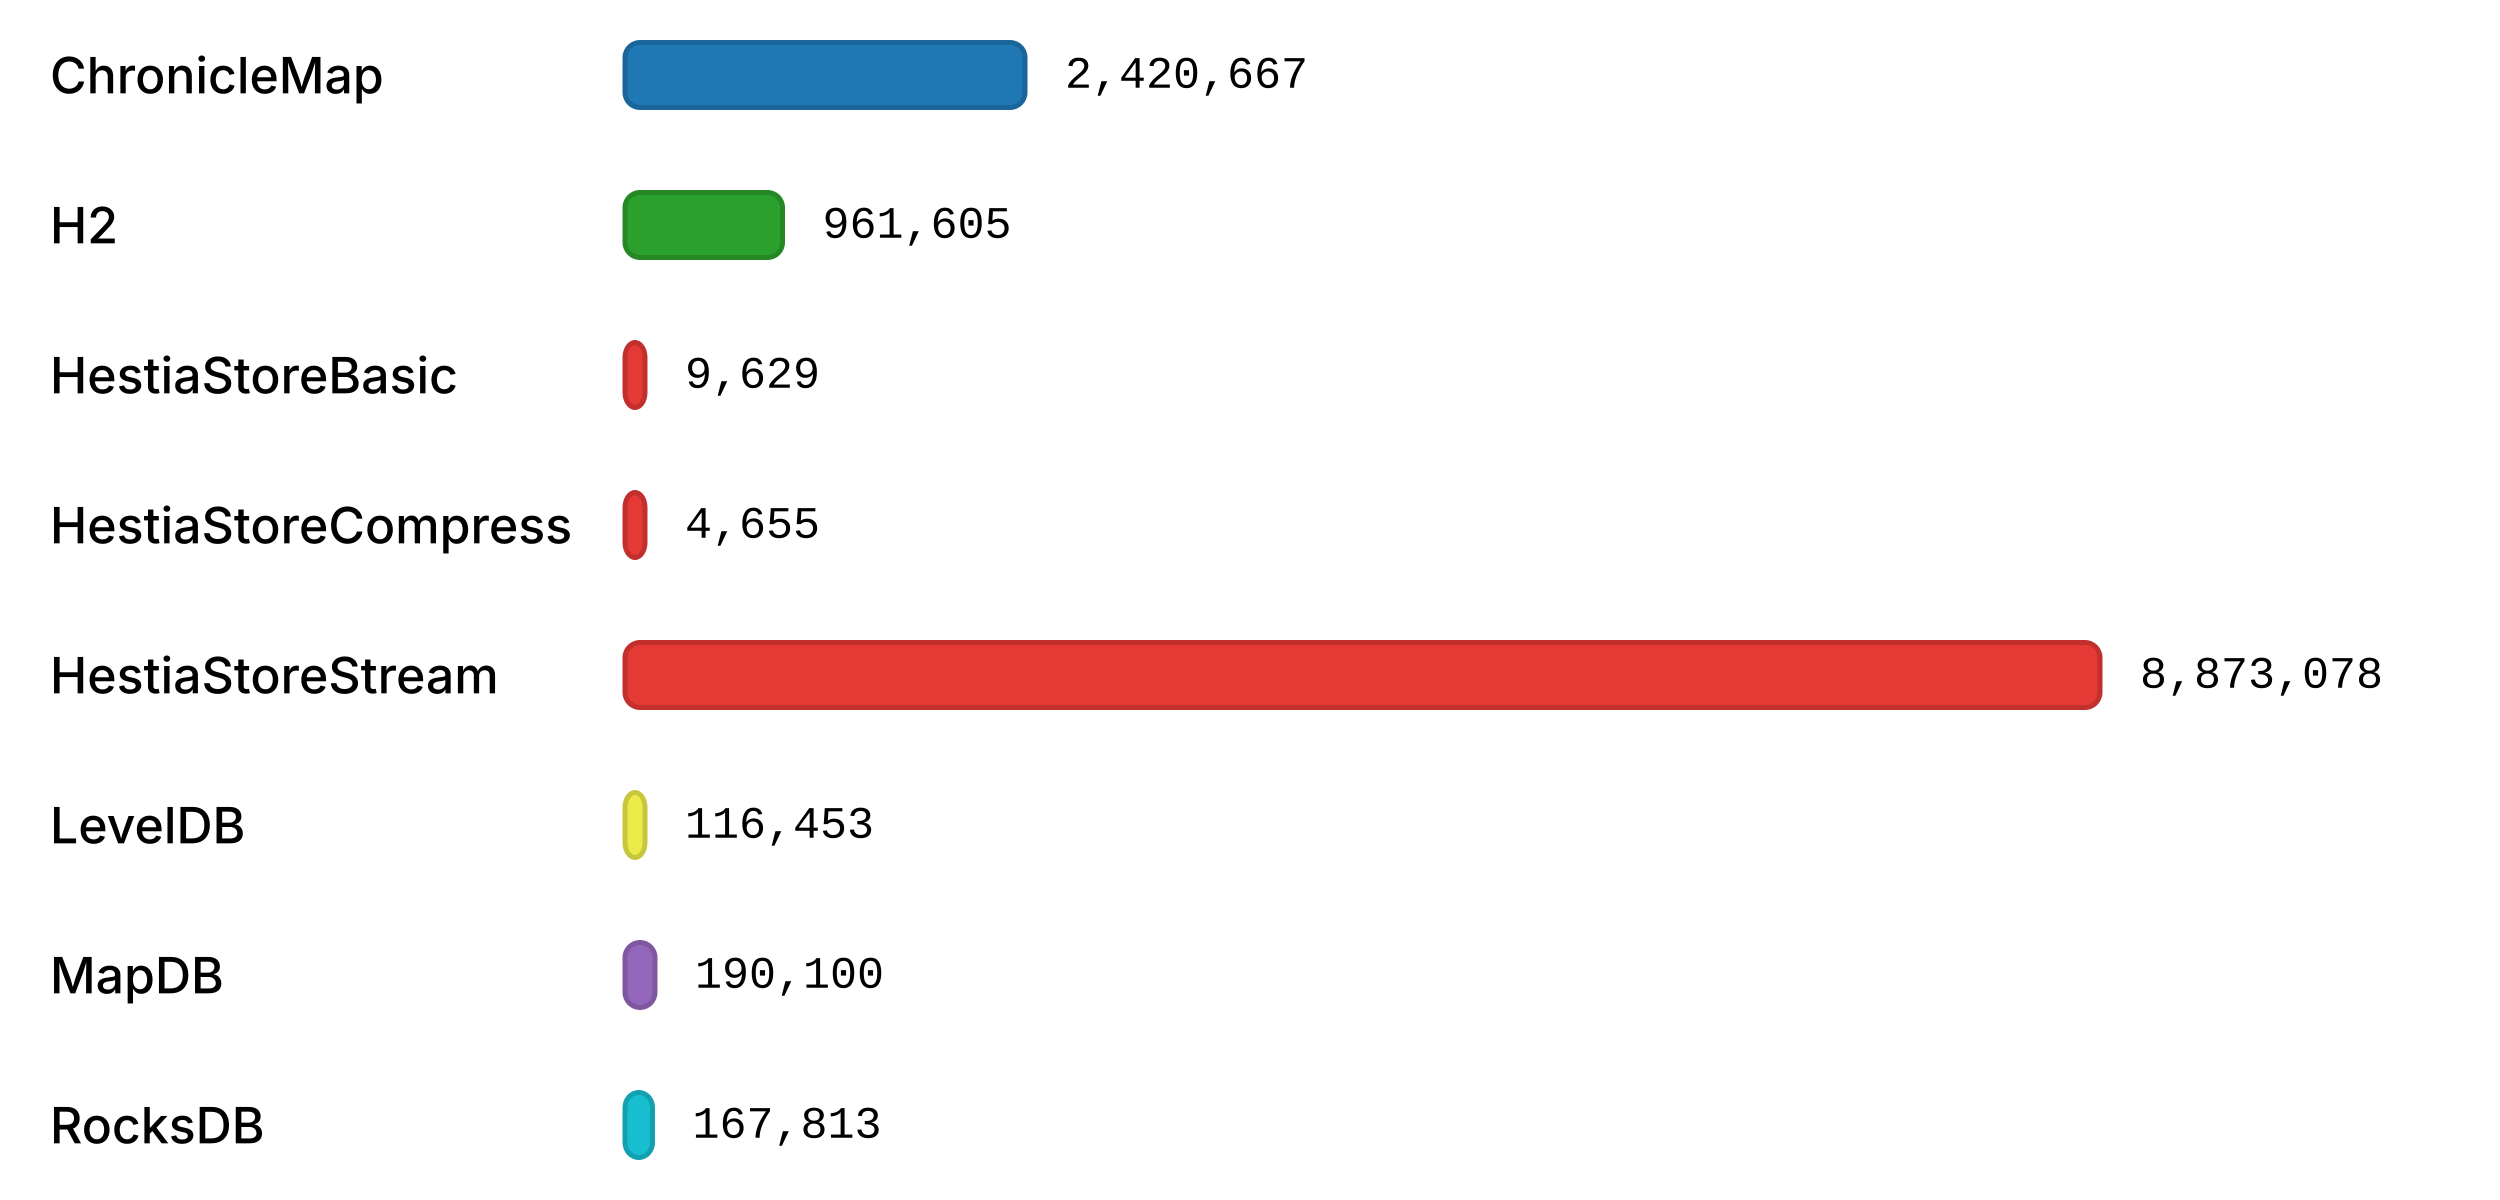
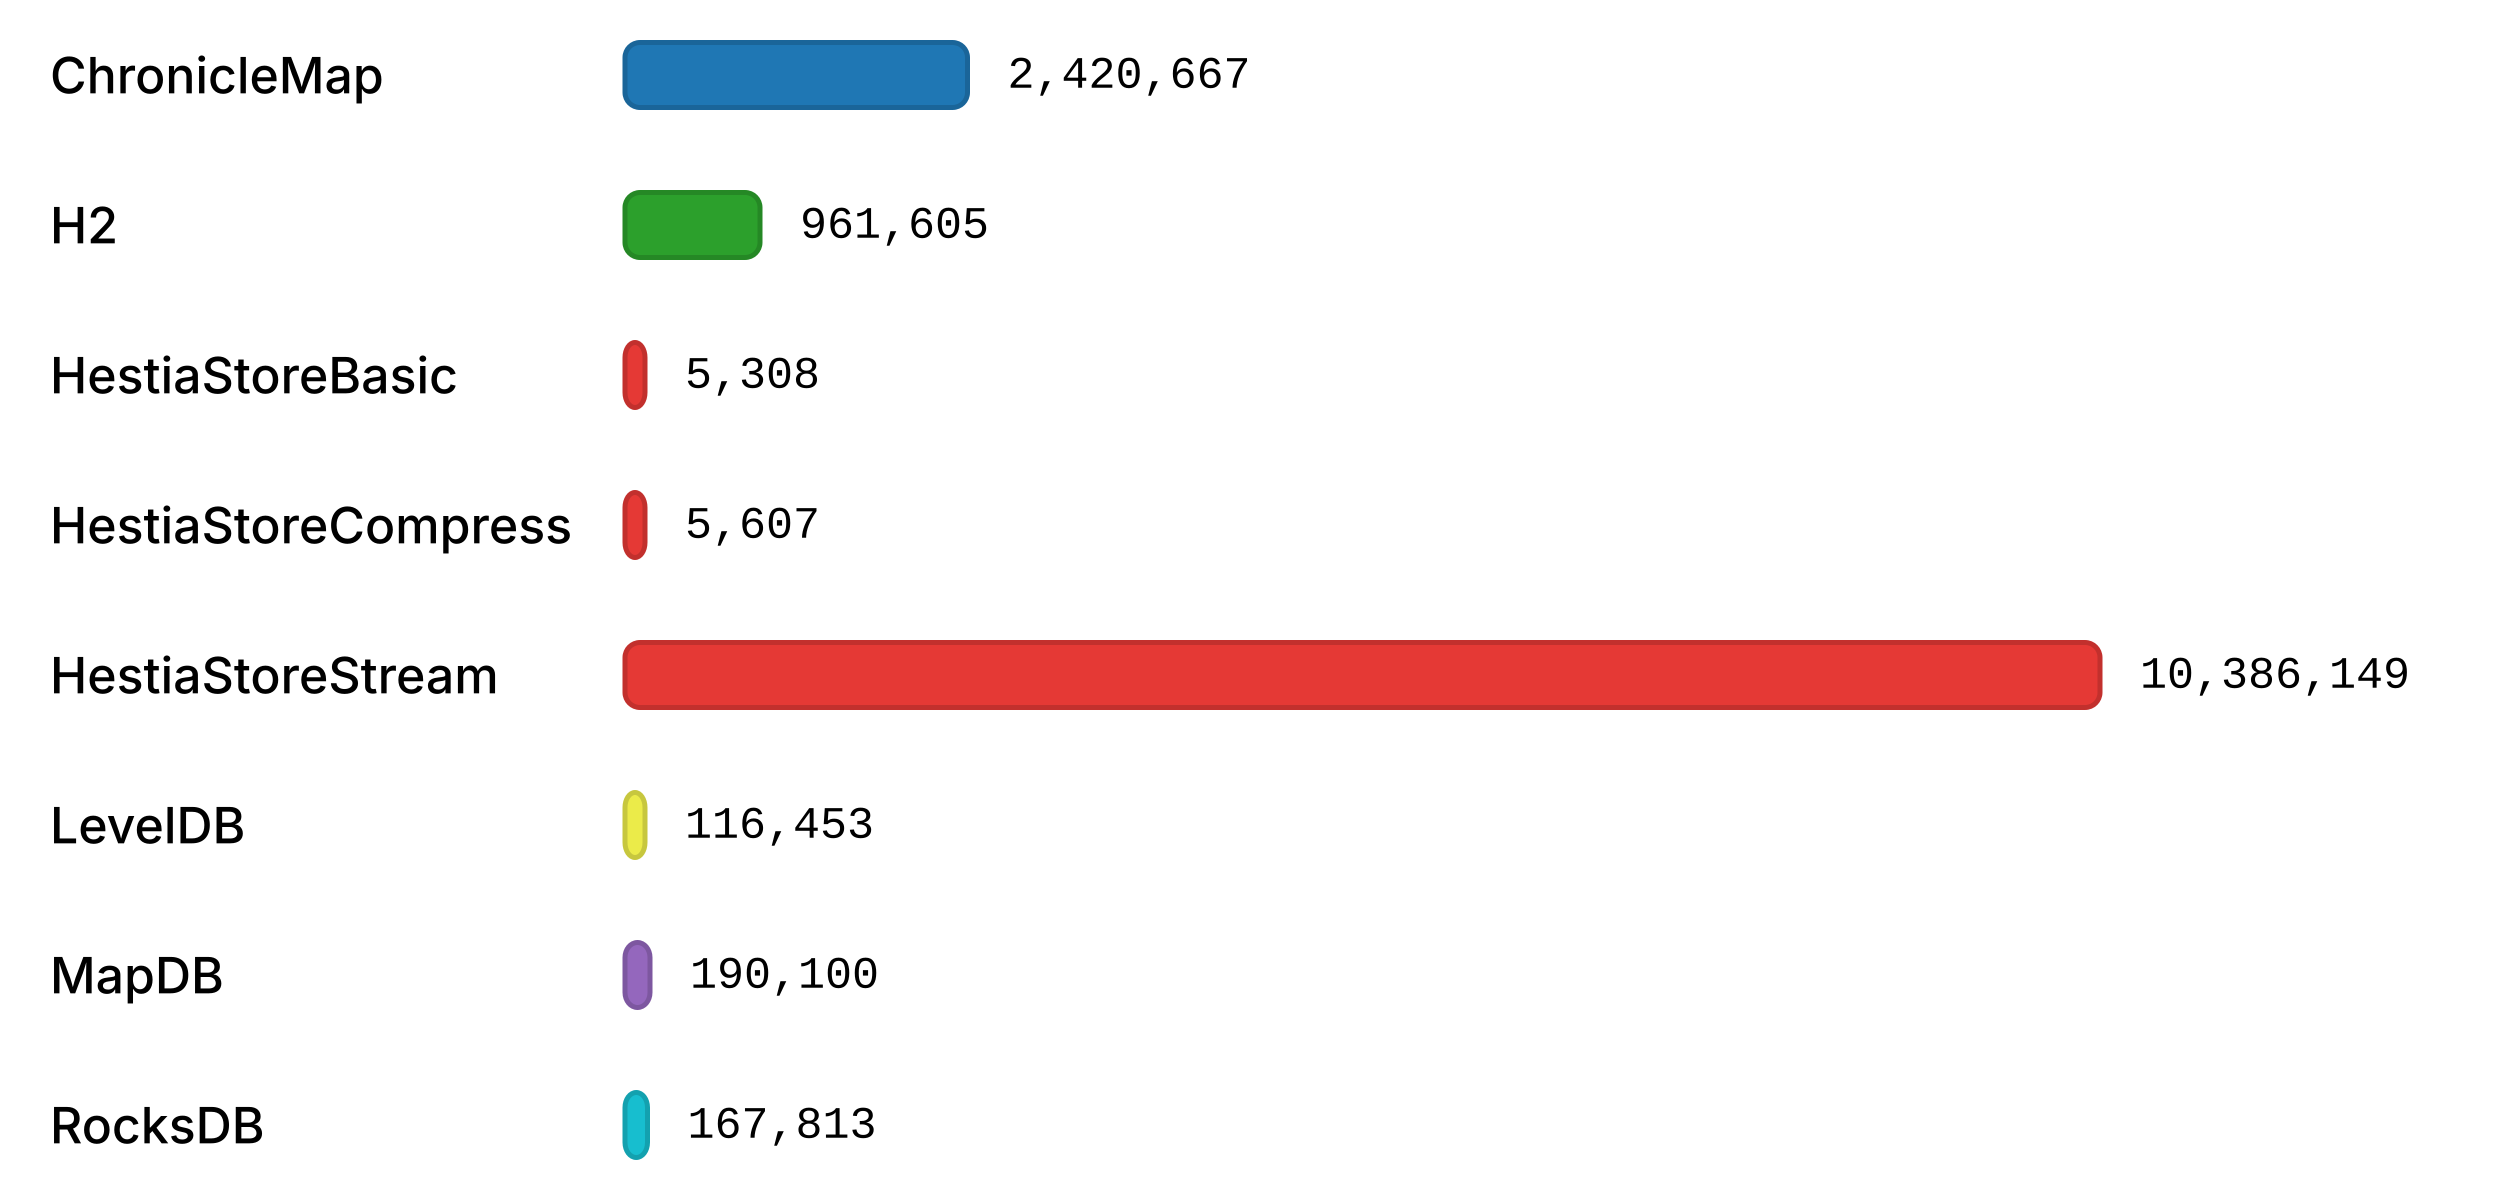
<svg xmlns="http://www.w3.org/2000/svg" width="1000" height="480" viewBox="0 0 1000 480">
  <style>
        text { fill: currentColor; dominant-baseline: middle; }
        .label { font: 500 20px "Inter", "Helvetica Neue", Arial, sans-serif; }
        .value { font: 18px "IBM Plex Mono", "Courier New", monospace; }
    </style>
  <rect x="0" y="10" width="1000" height="40" fill="rgba(255,255,255,0.15)" />
  <text class="label" x="20" y="30">ChronicleMap</text>
-   <rect x="250" y="17" width="160" height="26" rx="6" ry="6" fill="#1F77B4" stroke="#1A6599" stroke-width="2" />
-   <text class="value" x="426" y="30">2,420,667</text>
+   <rect x="250" y="17" width="137" height="26" rx="6" ry="6" fill="#1F77B4" stroke="#1A6599" stroke-width="2" />
+   <text class="value" x="403" y="30">2,420,667</text>
  <rect x="0" y="70" width="1000" height="40" fill="rgba(255,255,255,0.15)" />
  <text class="label" x="20" y="90">H2</text>
-   <rect x="250" y="77" width="63" height="26" rx="6" ry="6" fill="#2CA02C" stroke="#258825" stroke-width="2" />
-   <text class="value" x="329" y="90">961,605</text>
+   <rect x="250" y="77" width="54" height="26" rx="6" ry="6" fill="#2CA02C" stroke="#258825" stroke-width="2" />
+   <text class="value" x="320" y="90">961,605</text>
  <rect x="0" y="130" width="1000" height="40" fill="rgba(255,255,255,0.15)" />
  <text class="label" x="20" y="150">HestiaStoreBasic</text>
  <rect x="250" y="137" width="8" height="26" rx="6" ry="6" fill="#E53935" stroke="#C2302D" stroke-width="2" />
-   <text class="value" x="274" y="150">9,629</text>
+   <text class="value" x="274" y="150">5,308</text>
  <rect x="0" y="190" width="1000" height="40" fill="rgba(255,255,255,0.15)" />
  <text class="label" x="20" y="210">HestiaStoreCompress</text>
  <rect x="250" y="197" width="8" height="26" rx="6" ry="6" fill="#E53935" stroke="#C2302D" stroke-width="2" />
-   <text class="value" x="274" y="210">4,655</text>
+   <text class="value" x="274" y="210">5,607</text>
  <rect x="0" y="250" width="1000" height="40" fill="rgba(255,255,255,0.15)" />
  <text class="label" x="20" y="270">HestiaStoreStream</text>
  <rect x="250" y="257" width="590" height="26" rx="6" ry="6" fill="#E53935" stroke="#C2302D" stroke-width="2" />
-   <text class="value" x="856" y="270">8,873,078</text>
+   <text class="value" x="856" y="270">10,386,149</text>
  <rect x="0" y="310" width="1000" height="40" fill="rgba(255,255,255,0.15)" />
  <text class="label" x="20" y="330">LevelDB</text>
  <rect x="250" y="317" width="8" height="26" rx="6" ry="6" fill="#ebeb49" stroke="#C7C73E" stroke-width="2" />
  <text class="value" x="274" y="330">116,453</text>
  <rect x="0" y="370" width="1000" height="40" fill="rgba(255,255,255,0.15)" />
  <text class="label" x="20" y="390">MapDB</text>
-   <rect x="250" y="377" width="12" height="26" rx="6" ry="6" fill="#9467BD" stroke="#7D57A0" stroke-width="2" />
-   <text class="value" x="278" y="390">190,100</text>
+   <rect x="250" y="377" width="10" height="26" rx="6" ry="6" fill="#9467BD" stroke="#7D57A0" stroke-width="2" />
+   <text class="value" x="276" y="390">190,100</text>
  <rect x="0" y="430" width="1000" height="40" fill="rgba(255,255,255,0.15)" />
  <text class="label" x="20" y="450">RocksDB</text>
-   <rect x="250" y="437" width="11" height="26" rx="6" ry="6" fill="#17BECF" stroke="#13A1AF" stroke-width="2" />
-   <text class="value" x="277" y="450">167,813</text>
+   <rect x="250" y="437" width="9" height="26" rx="6" ry="6" fill="#17BECF" stroke="#13A1AF" stroke-width="2" />
+   <text class="value" x="275" y="450">167,813</text>
</svg>
